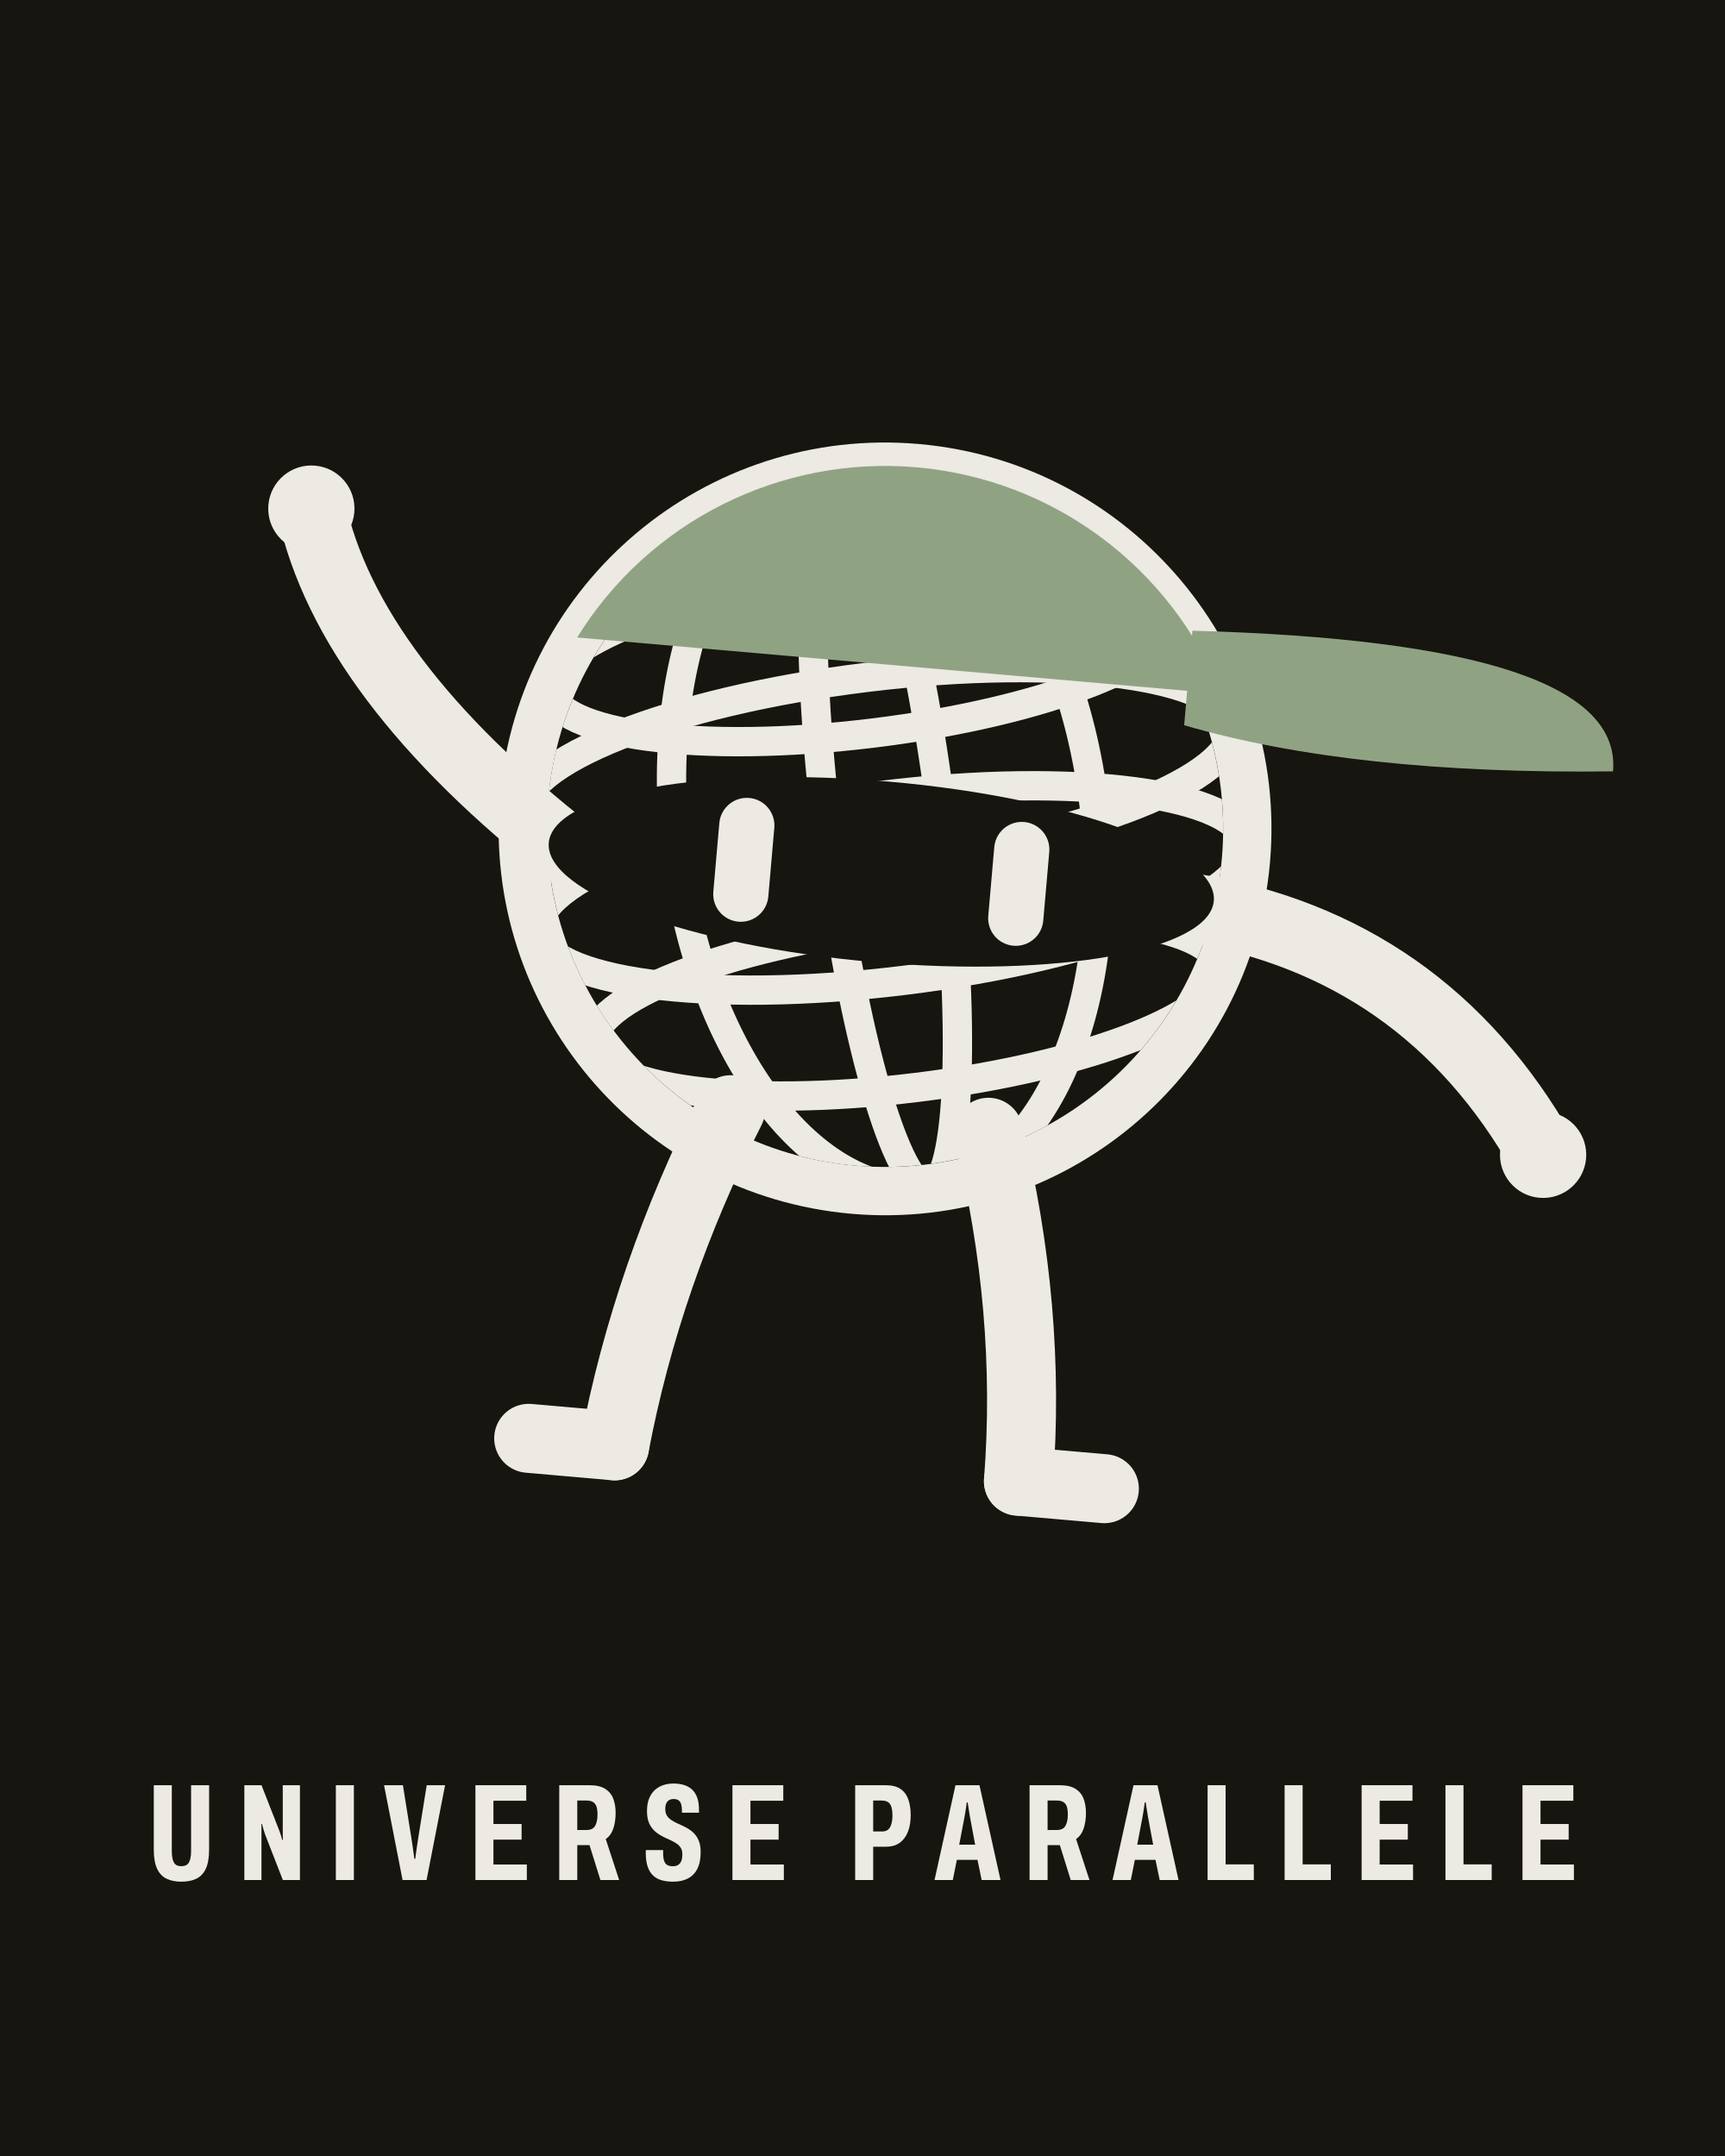
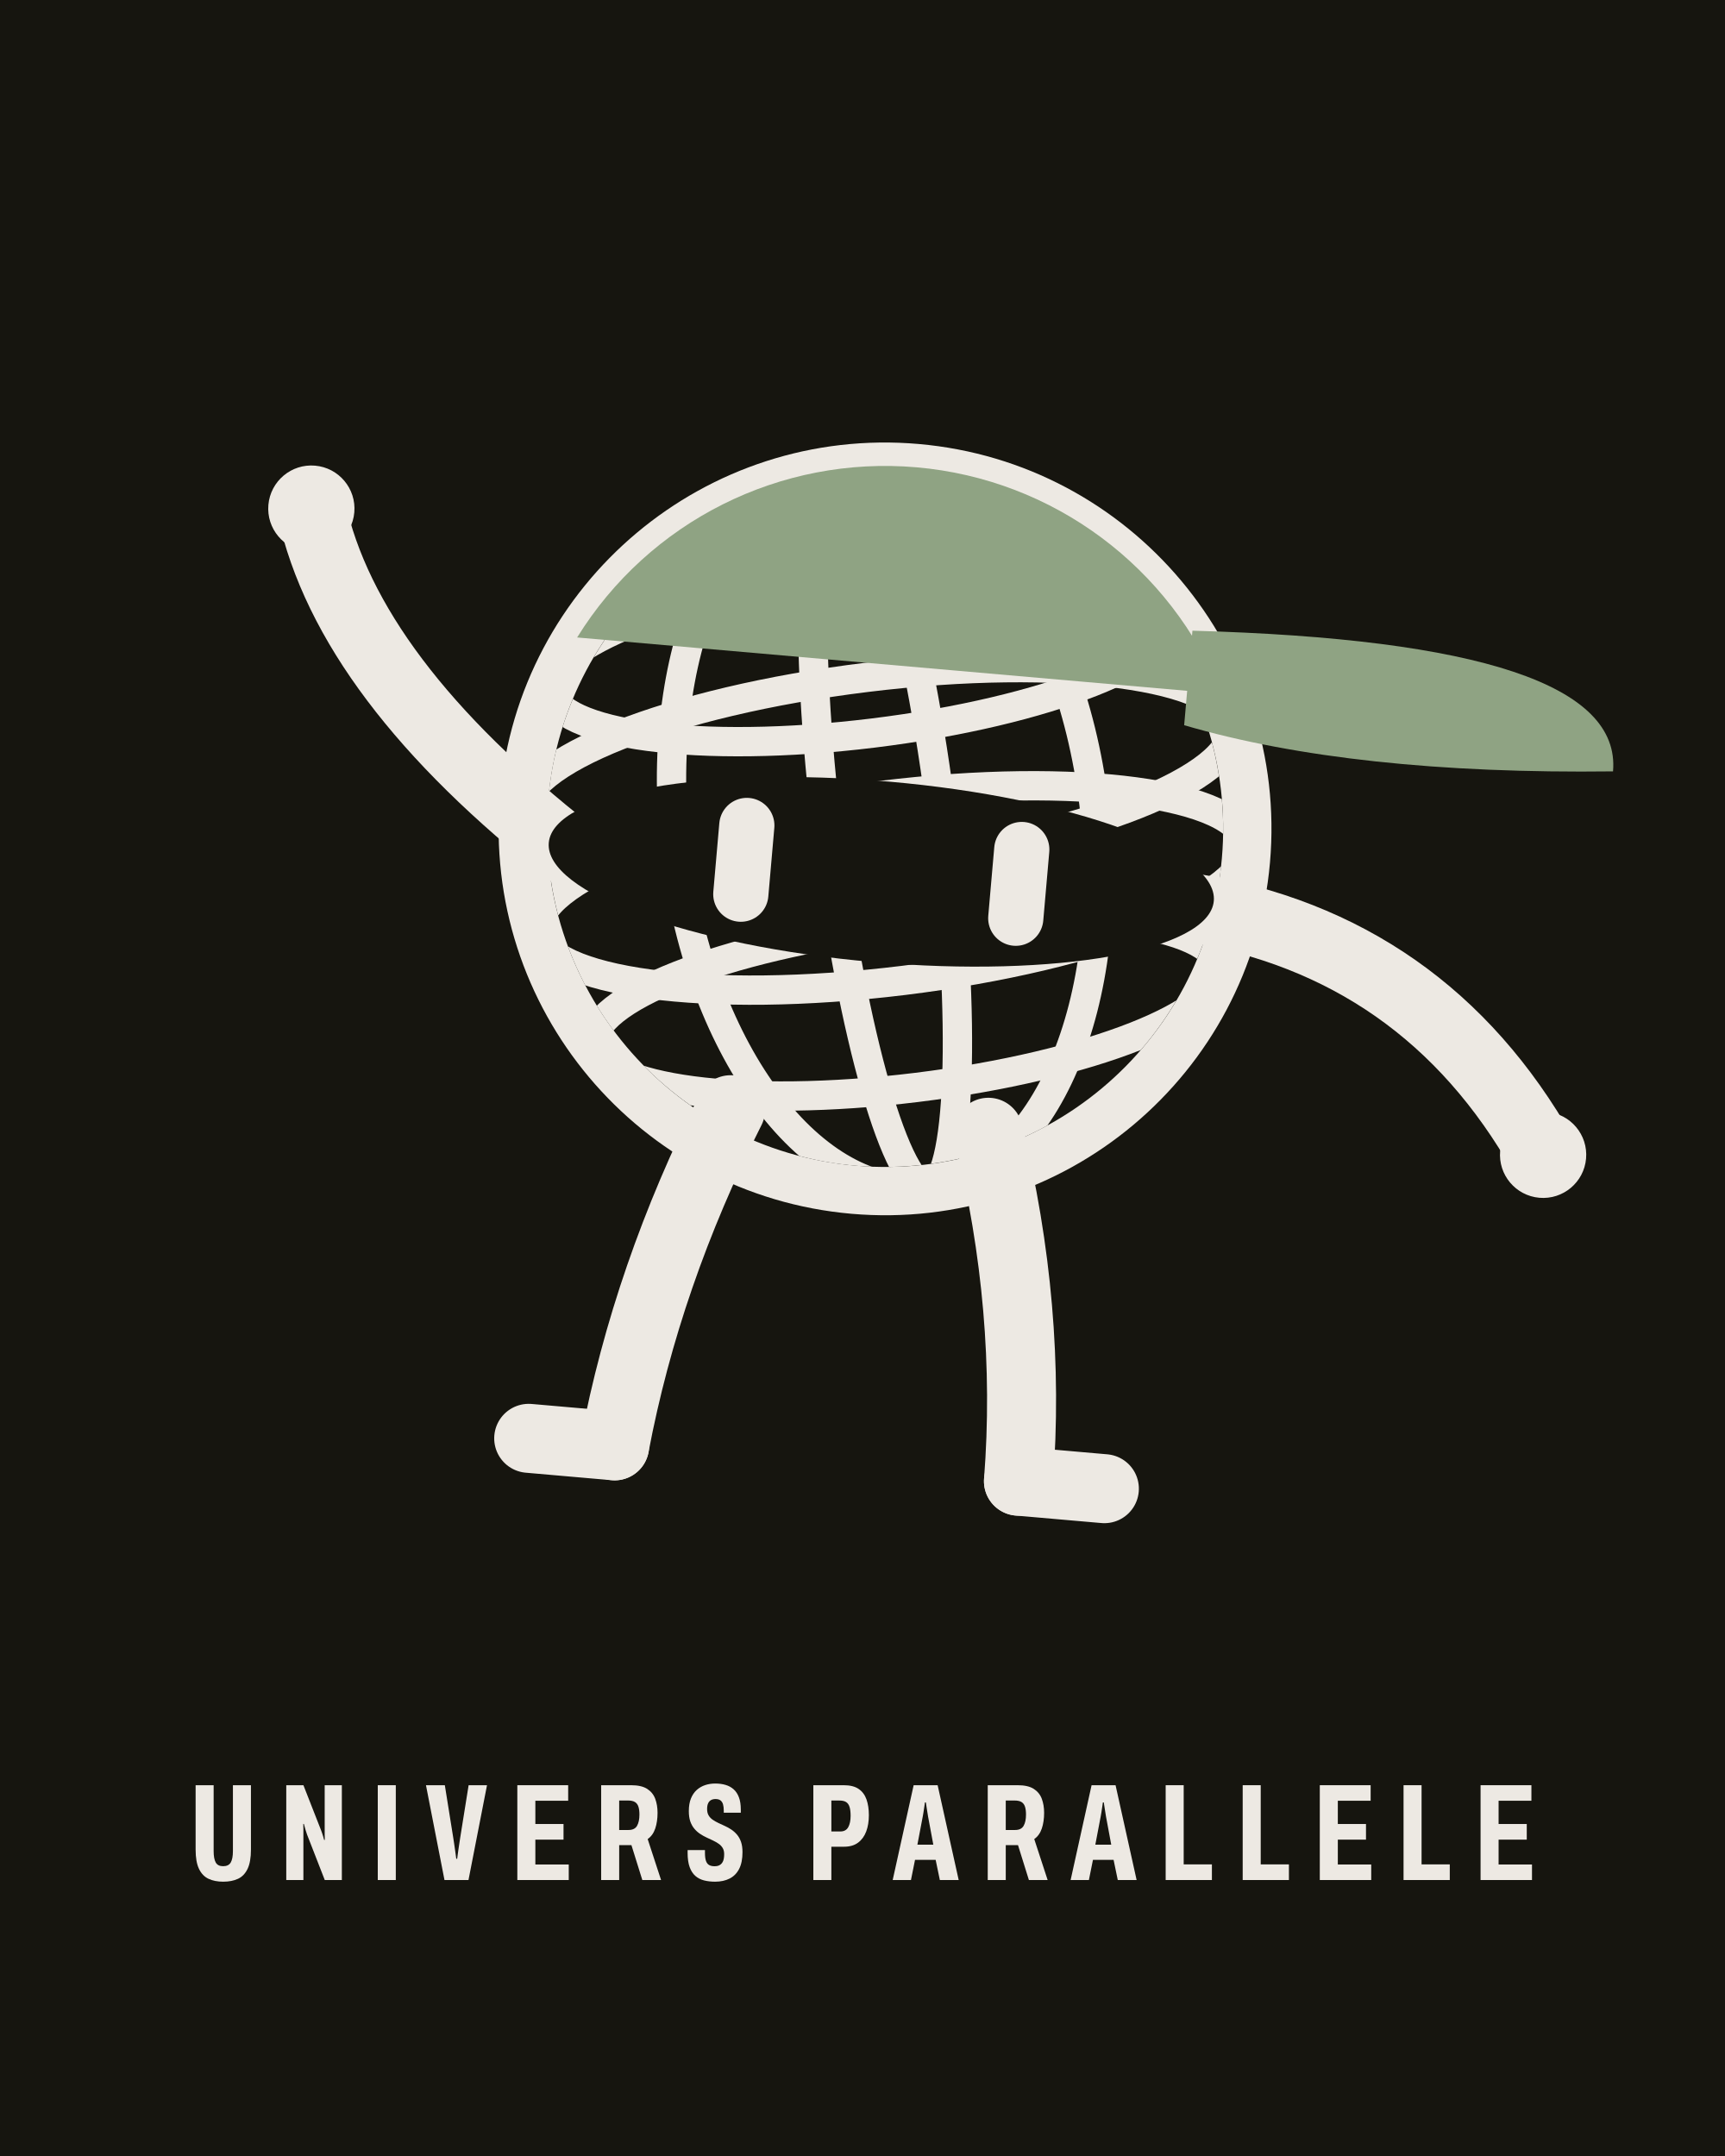
- <svg xmlns="http://www.w3.org/2000/svg" viewBox="0 0 200 250" width="200" height="250" role="img" aria-label="Universe Parallele">
+ <svg xmlns="http://www.w3.org/2000/svg" viewBox="0 0 200 250" width="200" height="250" role="img" aria-label="Univers Parallele">
  <rect width="200" height="250" fill="#16150F" />
  <g transform="rotate(5 100 126)">
    <path d="M64.0,102.0 Q36.5,84.1 30.5,64.8" fill="none" stroke="#EDE9E3" stroke-width="8" stroke-linecap="round" />
    <circle cx="30.5" cy="64.8" r="5.0" fill="#EDE9E3" stroke="none" />
    <path d="M136.0,102.0 Q163.5,104.0 179.3,127.0" fill="none" stroke="#EDE9E3" stroke-width="8" stroke-linecap="round" />
    <circle cx="179.3" cy="127.0" r="5.0" fill="#EDE9E3" stroke="none" />
    <path d="M85,130.0 Q77.0,150.0 75.0,170.0" fill="none" stroke="#EDE9E3" stroke-width="8" stroke-linecap="round" />
    <path d="M75.0,170.0 l-10,0" fill="none" stroke="#EDE9E3" stroke-width="8" stroke-linecap="round" />
    <path d="M115,130.0 Q121.8,150.0 122.0,170.0" fill="none" stroke="#EDE9E3" stroke-width="8" stroke-linecap="round" />
    <path d="M122.0,170.0 l10,0" fill="none" stroke="#EDE9E3" stroke-width="8" stroke-linecap="round" />
    <defs>
      <clipPath id="g">
        <circle cx="100" cy="96" r="39.2" />
      </clipPath>
    </defs>
    <circle cx="100" cy="96" r="42" fill="none" stroke="#EDE9E3" stroke-width="5.6" />
    <g clip-path="url(#g)" transform="rotate(-12 100 96)">
      <ellipse cx="100" cy="75.3" rx="36.6" ry="9.5" fill="none" stroke="#EDE9E3" stroke-width="3.4" />
      <ellipse cx="100" cy="89.1" rx="41.4" ry="10.8" fill="none" stroke="#EDE9E3" stroke-width="3.4" />
      <ellipse cx="100" cy="102.9" rx="41.4" ry="10.8" fill="none" stroke="#EDE9E3" stroke-width="3.4" />
      <ellipse cx="100" cy="116.7" rx="36.6" ry="9.5" fill="none" stroke="#EDE9E3" stroke-width="3.4" />
      <ellipse cx="100" cy="96" rx="6.7" ry="42" fill="none" stroke="#EDE9E3" stroke-width="3.4" />
      <ellipse cx="100" cy="96" rx="24.4" ry="42" fill="none" stroke="#EDE9E3" stroke-width="3.4" />
      <ellipse cx="100" cy="96" rx="42.0" ry="42" fill="none" stroke="#EDE9E3" stroke-width="3.4" />
    </g>
    <g fill="#8FA383" stroke="none">
      <path d="M62.5,77 A42,42 0 0 1 137.5,77 Z" />
      <path d="M133.5,70 Q183.5,67 183.5,82 Q153.5,85 133.5,81 Z" />
    </g>
    <ellipse cx="100" cy="101" rx="38.7" ry="10.5" fill="#16150F" stroke="none" />
    <g stroke="#EDE9E3" stroke-width="6.4" stroke-linecap="round" fill="none">
      <path d="M84,97 l0,8" />
      <path d="M116,97 l0,8" />
    </g>
  </g>
  <g fill="#EDE9E3" stroke="none">
-     <path transform="translate(17.12 218.00) scale(0.016 -0.016)" d="M244.2 -12.0Q182.7 -12.0 138.0 8.9Q93.3 29.9 68.8 80.9Q44.4 132.0 44.4 220.6V687.2H175.0V209.8Q175.0 154.5 190.1 127.3Q205.3 100.2 243.7 100.2Q283.2 100.2 299.0 127.3Q314.7 154.5 314.7 209.8V687.2H445.3V220.6Q445.3 132.0 420.9 80.9Q396.4 29.9 351.6 8.9Q306.7 -12.0 244.2 -12.0Z" />
-     <path transform="translate(27.54 218.00) scale(0.016 -0.016)" d="M49.4 0.0V687.2H173.7L302.0 359.7Q305.0 351.8 308.9 340.4Q312.8 329.0 316.7 316.2Q320.6 303.3 323.6 290.8H328.6Q327.8 310.4 327.8 329.2Q327.8 348.0 327.8 359.7V687.2H452.2V0.0H328.4L199.5 330.9Q195.1 343.8 188.9 364.0Q182.7 384.3 177.0 406.6H172.7Q173.5 390.5 173.5 369.5Q173.5 348.5 173.5 330.9V0.0Z" />
-     <path transform="translate(38.15 218.00) scale(0.016 -0.016)" d="M49.4 0.0V687.2H180.0V0.0Z" />
-     <path transform="translate(44.39 218.00) scale(0.016 -0.016)" d="M142.8 0.0 8.6 687.2H145.3L205.4 312.0Q209.0 291.6 212.9 263.1Q216.9 234.6 221.2 205.4Q225.6 176.2 228.1 154.0H234.8Q236.0 165.2 239.1 187.8Q242.1 210.3 246.9 242.0Q251.6 273.6 257.5 312.0L317.7 687.2H450.9L316.7 0.0Z" />
-     <path transform="translate(54.33 218.00) scale(0.016 -0.016)" d="M49.4 0.0V687.2H417.8V574.6H180.0V406.1H384.1V292.7H180.0V112.6H422.0V0.0Z" />
-     <path transform="translate(64.05 218.00) scale(0.016 -0.016)" d="M49.4 0.0V687.2H266.3Q341.7 687.2 383.2 660.4Q424.6 633.6 441.3 588.3Q458.0 543.0 458.0 487.2Q458.0 423.0 441.2 373.2Q424.3 323.3 386.4 296.9L483.5 0.0H347.7L268.7 252.9H180.0V0.0ZM180.0 362.7H247.8Q292.1 362.7 309.4 392.9Q326.7 423.1 326.7 474.7Q326.7 509.2 319.3 531.8Q311.9 554.3 294.1 565.3Q276.3 576.3 243.1 576.3H180.0Z" />
-     <path transform="translate(74.46 218.00) scale(0.016 -0.016)" d="M224.8 -12.0Q182.1 -12.0 145.9 -3.0Q109.6 6.0 82.7 29.1Q55.9 52.2 40.8 93.0Q25.8 133.9 25.8 197.7Q25.8 202.1 25.8 207.6Q25.8 213.2 26.0 217.2H151.5Q151.5 212.2 151.5 207.1Q151.5 202.0 151.5 197.0Q151.5 160.0 158.8 138.8Q166.2 117.6 181.6 108.8Q197.0 100.0 221.1 100.0Q235.2 100.0 246.0 103.1Q256.9 106.3 265.6 113.4Q274.3 120.6 279.9 130.9Q285.6 141.2 288.1 155.4Q290.7 169.7 290.7 188.1Q290.7 214.1 279.9 232.2Q269.1 250.3 250.7 263.0Q232.2 275.8 209.7 286.5Q187.1 297.1 162.6 308.5Q138.2 319.9 115.6 335.0Q93.0 350.1 74.6 372.0Q56.1 393.8 45.3 424.6Q34.6 455.4 34.6 499.4Q34.6 553.2 50.0 591.2Q65.4 629.1 92.3 653.1Q119.2 677.0 153.5 688.2Q187.9 699.4 225.8 699.4Q266.8 699.4 300.8 689.4Q334.9 679.4 359.5 657.4Q384.2 635.4 397.7 599.2Q411.3 563.0 411.3 510.6V487.8H287.8V503.0Q287.8 530.1 282.4 548.7Q277.0 567.2 264.1 577.1Q251.3 587.0 227.6 587.0Q209.7 587.0 195.9 579.7Q182.1 572.3 174.6 556.4Q167.1 540.5 167.1 514.4Q167.1 487.1 177.9 468.6Q188.7 450.1 207.3 437.2Q225.8 424.4 248.4 413.7Q271.0 403.0 295.3 392.0Q319.7 381.0 342.2 366.0Q364.8 351.0 383.3 329.4Q401.9 307.8 412.7 276.8Q423.5 245.8 423.5 202.0Q423.5 127.8 399.2 80.6Q374.8 33.3 330.2 10.7Q285.5 -12.0 224.8 -12.0Z" />
-     <path transform="translate(84.13 218.00) scale(0.016 -0.016)" d="M49.4 0.0V687.2H417.8V574.6H180.0V406.1H384.1V292.7H180.0V112.6H422.0V0.0Z" />
-     <path transform="translate(98.36 218.00) scale(0.016 -0.016)" d="M49.4 0.0V687.2H269.7Q338.6 687.2 378.1 659.9Q417.6 632.6 434.7 583.7Q451.8 534.8 451.8 470.3Q451.8 403.0 432.4 351.6Q413.0 300.3 373.4 270.8Q333.8 241.4 272.2 241.4H180.0V0.0ZM180.0 352.0H245.1Q285.1 352.0 302.3 383.0Q319.5 414.0 319.5 465.1Q319.5 505.0 311.9 529.5Q304.3 554.1 286.9 565.1Q269.5 576.1 238.9 576.1H180.0Z" />
-     <path transform="translate(108.35 218.00) scale(0.016 -0.016)" d="M0.0 0.0 151.9 687.2H325.7L478.3 0.0H341.7L311.3 146.4H161.9L132.4 0.0ZM179.0 256.1H294.4L256.2 461.0Q255.2 467.7 253.3 479.5Q251.4 491.4 249.0 506.0Q246.6 520.6 244.5 535.2Q242.4 549.7 240.4 562.4H233.7Q231.7 547.3 228.8 528.1Q226.0 508.9 223.1 490.7Q220.2 472.5 218.0 461.0Z" />
-     <path transform="translate(118.58 218.00) scale(0.016 -0.016)" d="M49.4 0.0V687.2H266.3Q341.7 687.2 383.2 660.4Q424.6 633.6 441.3 588.3Q458.0 543.0 458.0 487.2Q458.0 423.0 441.2 373.2Q424.3 323.3 386.4 296.9L483.5 0.0H347.7L268.7 252.9H180.0V0.0ZM180.0 362.7H247.8Q292.1 362.7 309.4 392.9Q326.7 423.1 326.7 474.7Q326.7 509.2 319.3 531.8Q311.9 554.3 294.1 565.3Q276.3 576.3 243.1 576.3H180.0Z" />
-     <path transform="translate(128.99 218.00) scale(0.016 -0.016)" d="M0.0 0.0 151.9 687.2H325.7L478.3 0.0H341.7L311.3 146.4H161.9L132.4 0.0ZM179.0 256.1H294.4L256.2 461.0Q255.2 467.7 253.3 479.5Q251.4 491.4 249.0 506.0Q246.6 520.6 244.5 535.2Q242.4 549.7 240.4 562.4H233.7Q231.7 547.3 228.8 528.1Q226.0 508.9 223.1 490.7Q220.2 472.5 218.0 461.0Z" />
-     <path transform="translate(139.22 218.00) scale(0.016 -0.016)" d="M49.4 0.0V687.2H180.0V113.4H384.4V0.0Z" />
-     <path transform="translate(148.15 218.00) scale(0.016 -0.016)" d="M49.4 0.0V687.2H180.0V113.4H384.4V0.0Z" />
-     <path transform="translate(157.08 218.00) scale(0.016 -0.016)" d="M49.4 0.0V687.2H417.8V574.6H180.0V406.1H384.1V292.7H180.0V112.6H422.0V0.0Z" />
-     <path transform="translate(166.80 218.00) scale(0.016 -0.016)" d="M49.4 0.0V687.2H180.0V113.4H384.4V0.0Z" />
-     <path transform="translate(175.73 218.00) scale(0.016 -0.016)" d="M49.4 0.0V687.2H417.8V574.6H180.0V406.1H384.1V292.7H180.0V112.6H422.0V0.0Z" />
+     <path transform="translate(21.97 218.00) scale(0.016 -0.016)" d="M244.2 -12.0Q182.7 -12.0 138.0 8.9Q93.3 29.9 68.8 80.9Q44.4 132.0 44.4 220.6V687.2H175.0V209.8Q175.0 154.5 190.1 127.3Q205.3 100.2 243.7 100.2Q283.2 100.2 299.0 127.3Q314.7 154.5 314.7 209.8V687.2H445.3V220.6Q445.3 132.0 420.9 80.9Q396.4 29.9 351.6 8.9Q306.7 -12.0 244.2 -12.0Z" />
+     <path transform="translate(32.40 218.00) scale(0.016 -0.016)" d="M49.4 0.0V687.2H173.7L302.0 359.7Q305.0 351.8 308.9 340.4Q312.8 329.0 316.7 316.2Q320.6 303.3 323.6 290.8H328.6Q327.8 310.4 327.8 329.2Q327.8 348.0 327.8 359.7V687.2H452.2V0.0H328.4L199.5 330.9Q195.1 343.8 188.9 364.0Q182.7 384.3 177.0 406.6H172.7Q173.5 390.5 173.5 369.5Q173.5 348.5 173.5 330.9V0.0Z" />
+     <path transform="translate(43.01 218.00) scale(0.016 -0.016)" d="M49.4 0.0V687.2H180.0V0.0Z" />
+     <path transform="translate(49.25 218.00) scale(0.016 -0.016)" d="M142.8 0.0 8.6 687.2H145.3L205.4 312.0Q209.0 291.6 212.9 263.1Q216.9 234.6 221.2 205.4Q225.6 176.2 228.1 154.0H234.8Q236.0 165.2 239.1 187.8Q242.1 210.3 246.9 242.0Q251.6 273.6 257.5 312.0L317.7 687.2H450.9L316.7 0.0Z" />
+     <path transform="translate(59.19 218.00) scale(0.016 -0.016)" d="M49.4 0.0V687.2H417.8V574.6H180.0V406.1H384.1V292.7H180.0V112.6H422.0V0.0Z" />
+     <path transform="translate(68.91 218.00) scale(0.016 -0.016)" d="M49.4 0.0V687.2H266.3Q341.7 687.2 383.2 660.4Q424.6 633.6 441.3 588.3Q458.0 543.0 458.0 487.2Q458.0 423.0 441.2 373.2Q424.3 323.3 386.4 296.9L483.5 0.0H347.7L268.7 252.9H180.0V0.0ZM180.0 362.7H247.8Q292.1 362.7 309.4 392.9Q326.7 423.1 326.7 474.7Q326.7 509.2 319.3 531.8Q311.9 554.3 294.1 565.3Q276.3 576.3 243.1 576.3H180.0Z" />
+     <path transform="translate(79.31 218.00) scale(0.016 -0.016)" d="M224.8 -12.0Q182.1 -12.0 145.9 -3.0Q109.6 6.0 82.7 29.1Q55.9 52.2 40.8 93.0Q25.8 133.9 25.8 197.7Q25.8 202.1 25.8 207.6Q25.8 213.2 26.0 217.2H151.5Q151.5 212.2 151.5 207.1Q151.5 202.0 151.5 197.0Q151.5 160.0 158.8 138.8Q166.2 117.6 181.6 108.8Q197.0 100.0 221.1 100.0Q235.2 100.0 246.0 103.1Q256.9 106.3 265.6 113.4Q274.3 120.6 279.9 130.9Q285.6 141.2 288.1 155.4Q290.7 169.7 290.7 188.1Q290.7 214.1 279.9 232.2Q269.1 250.3 250.7 263.0Q232.2 275.8 209.7 286.5Q187.1 297.1 162.6 308.5Q138.2 319.9 115.6 335.0Q93.0 350.1 74.6 372.0Q56.1 393.8 45.3 424.6Q34.6 455.4 34.6 499.4Q34.6 553.2 50.0 591.2Q65.4 629.1 92.3 653.1Q119.2 677.0 153.5 688.2Q187.9 699.4 225.8 699.4Q266.8 699.4 300.8 689.4Q334.9 679.4 359.5 657.4Q384.2 635.4 397.7 599.2Q411.3 563.0 411.3 510.6V487.8H287.8V503.0Q287.8 530.1 282.4 548.7Q277.0 567.2 264.1 577.1Q251.3 587.0 227.6 587.0Q209.7 587.0 195.9 579.7Q182.1 572.3 174.6 556.4Q167.1 540.5 167.1 514.4Q167.1 487.1 177.9 468.6Q188.7 450.1 207.3 437.2Q225.8 424.4 248.4 413.7Q271.0 403.0 295.3 392.0Q319.7 381.0 342.2 366.0Q364.8 351.0 383.3 329.4Q401.9 307.8 412.7 276.8Q423.5 245.8 423.5 202.0Q423.5 127.8 399.2 80.6Q374.8 33.3 330.2 10.7Q285.5 -12.0 224.8 -12.0Z" />
+     <path transform="translate(93.51 218.00) scale(0.016 -0.016)" d="M49.4 0.0V687.2H269.7Q338.6 687.2 378.1 659.9Q417.6 632.6 434.7 583.7Q451.8 534.8 451.8 470.3Q451.8 403.0 432.4 351.6Q413.0 300.3 373.4 270.8Q333.8 241.4 272.2 241.4H180.0V0.0ZM180.0 352.0H245.1Q285.1 352.0 302.3 383.0Q319.5 414.0 319.5 465.1Q319.5 505.0 311.9 529.5Q304.3 554.1 286.9 565.1Q269.5 576.1 238.9 576.1H180.0Z" />
+     <path transform="translate(103.50 218.00) scale(0.016 -0.016)" d="M0.0 0.0 151.9 687.2H325.7L478.3 0.0H341.7L311.3 146.4H161.9L132.4 0.0ZM179.0 256.1H294.4L256.2 461.0Q255.2 467.7 253.3 479.5Q251.4 491.4 249.0 506.0Q246.6 520.6 244.5 535.2Q242.4 549.7 240.4 562.4H233.7Q231.7 547.3 228.8 528.1Q226.0 508.9 223.1 490.7Q220.2 472.5 218.0 461.0Z" />
+     <path transform="translate(113.73 218.00) scale(0.016 -0.016)" d="M49.4 0.0V687.2H266.3Q341.7 687.2 383.2 660.4Q424.6 633.6 441.3 588.3Q458.0 543.0 458.0 487.2Q458.0 423.0 441.2 373.2Q424.3 323.3 386.4 296.9L483.5 0.0H347.7L268.7 252.9H180.0V0.0ZM180.0 362.7H247.8Q292.1 362.7 309.4 392.9Q326.7 423.1 326.7 474.7Q326.7 509.2 319.3 531.8Q311.9 554.3 294.1 565.3Q276.3 576.3 243.1 576.3H180.0Z" />
+     <path transform="translate(124.13 218.00) scale(0.016 -0.016)" d="M0.0 0.0 151.9 687.2H325.7L478.3 0.0H341.7L311.3 146.4H161.9L132.4 0.0ZM179.0 256.1H294.4L256.2 461.0Q255.2 467.7 253.3 479.5Q251.4 491.4 249.0 506.0Q246.6 520.6 244.5 535.2Q242.4 549.7 240.4 562.4H233.7Q231.7 547.3 228.8 528.1Q226.0 508.9 223.1 490.7Q220.2 472.5 218.0 461.0Z" />
+     <path transform="translate(134.36 218.00) scale(0.016 -0.016)" d="M49.4 0.0V687.2H180.0V113.4H384.4V0.0Z" />
+     <path transform="translate(143.29 218.00) scale(0.016 -0.016)" d="M49.4 0.0V687.2H180.0V113.4H384.4V0.0Z" />
+     <path transform="translate(152.23 218.00) scale(0.016 -0.016)" d="M49.4 0.0V687.2H417.8V574.6H180.0V406.1H384.1V292.7H180.0V112.6H422.0V0.0Z" />
+     <path transform="translate(161.94 218.00) scale(0.016 -0.016)" d="M49.4 0.0V687.2H180.0V113.4H384.4V0.0Z" />
+     <path transform="translate(170.87 218.00) scale(0.016 -0.016)" d="M49.4 0.0V687.2H417.8V574.6H180.0V406.1H384.1V292.7H180.0V112.6H422.0V0.0Z" />
  </g>
</svg>
